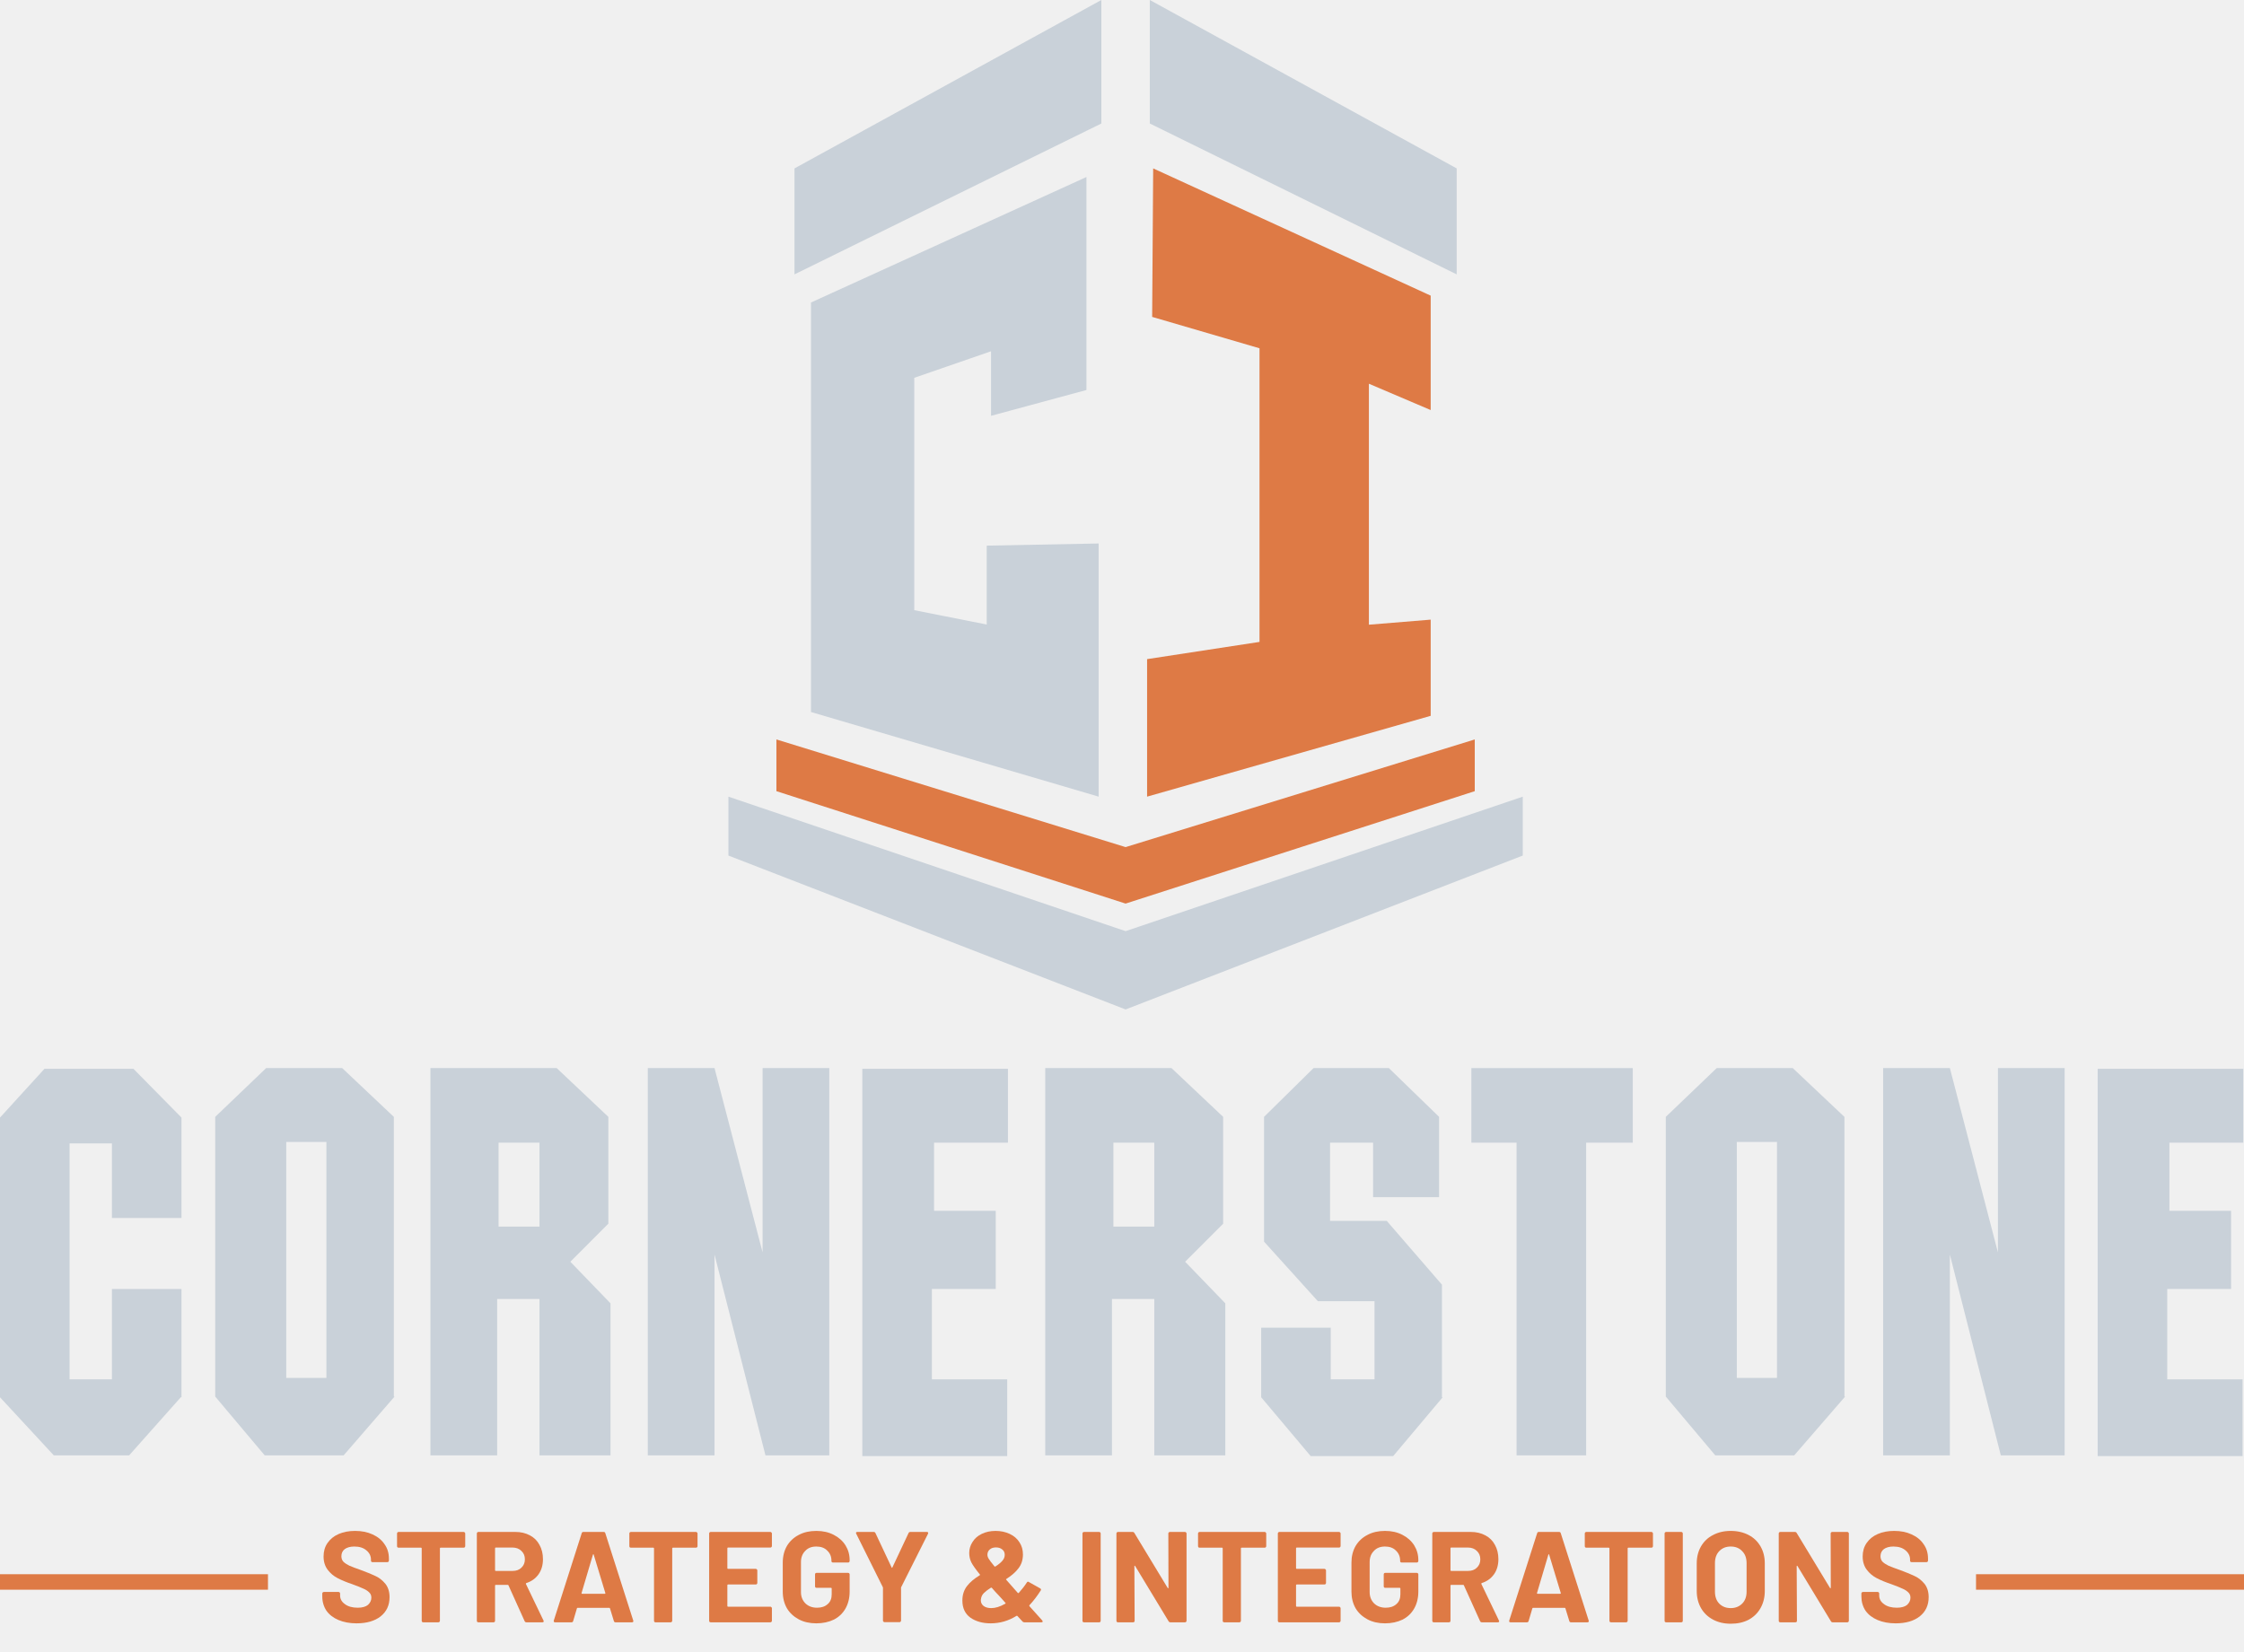
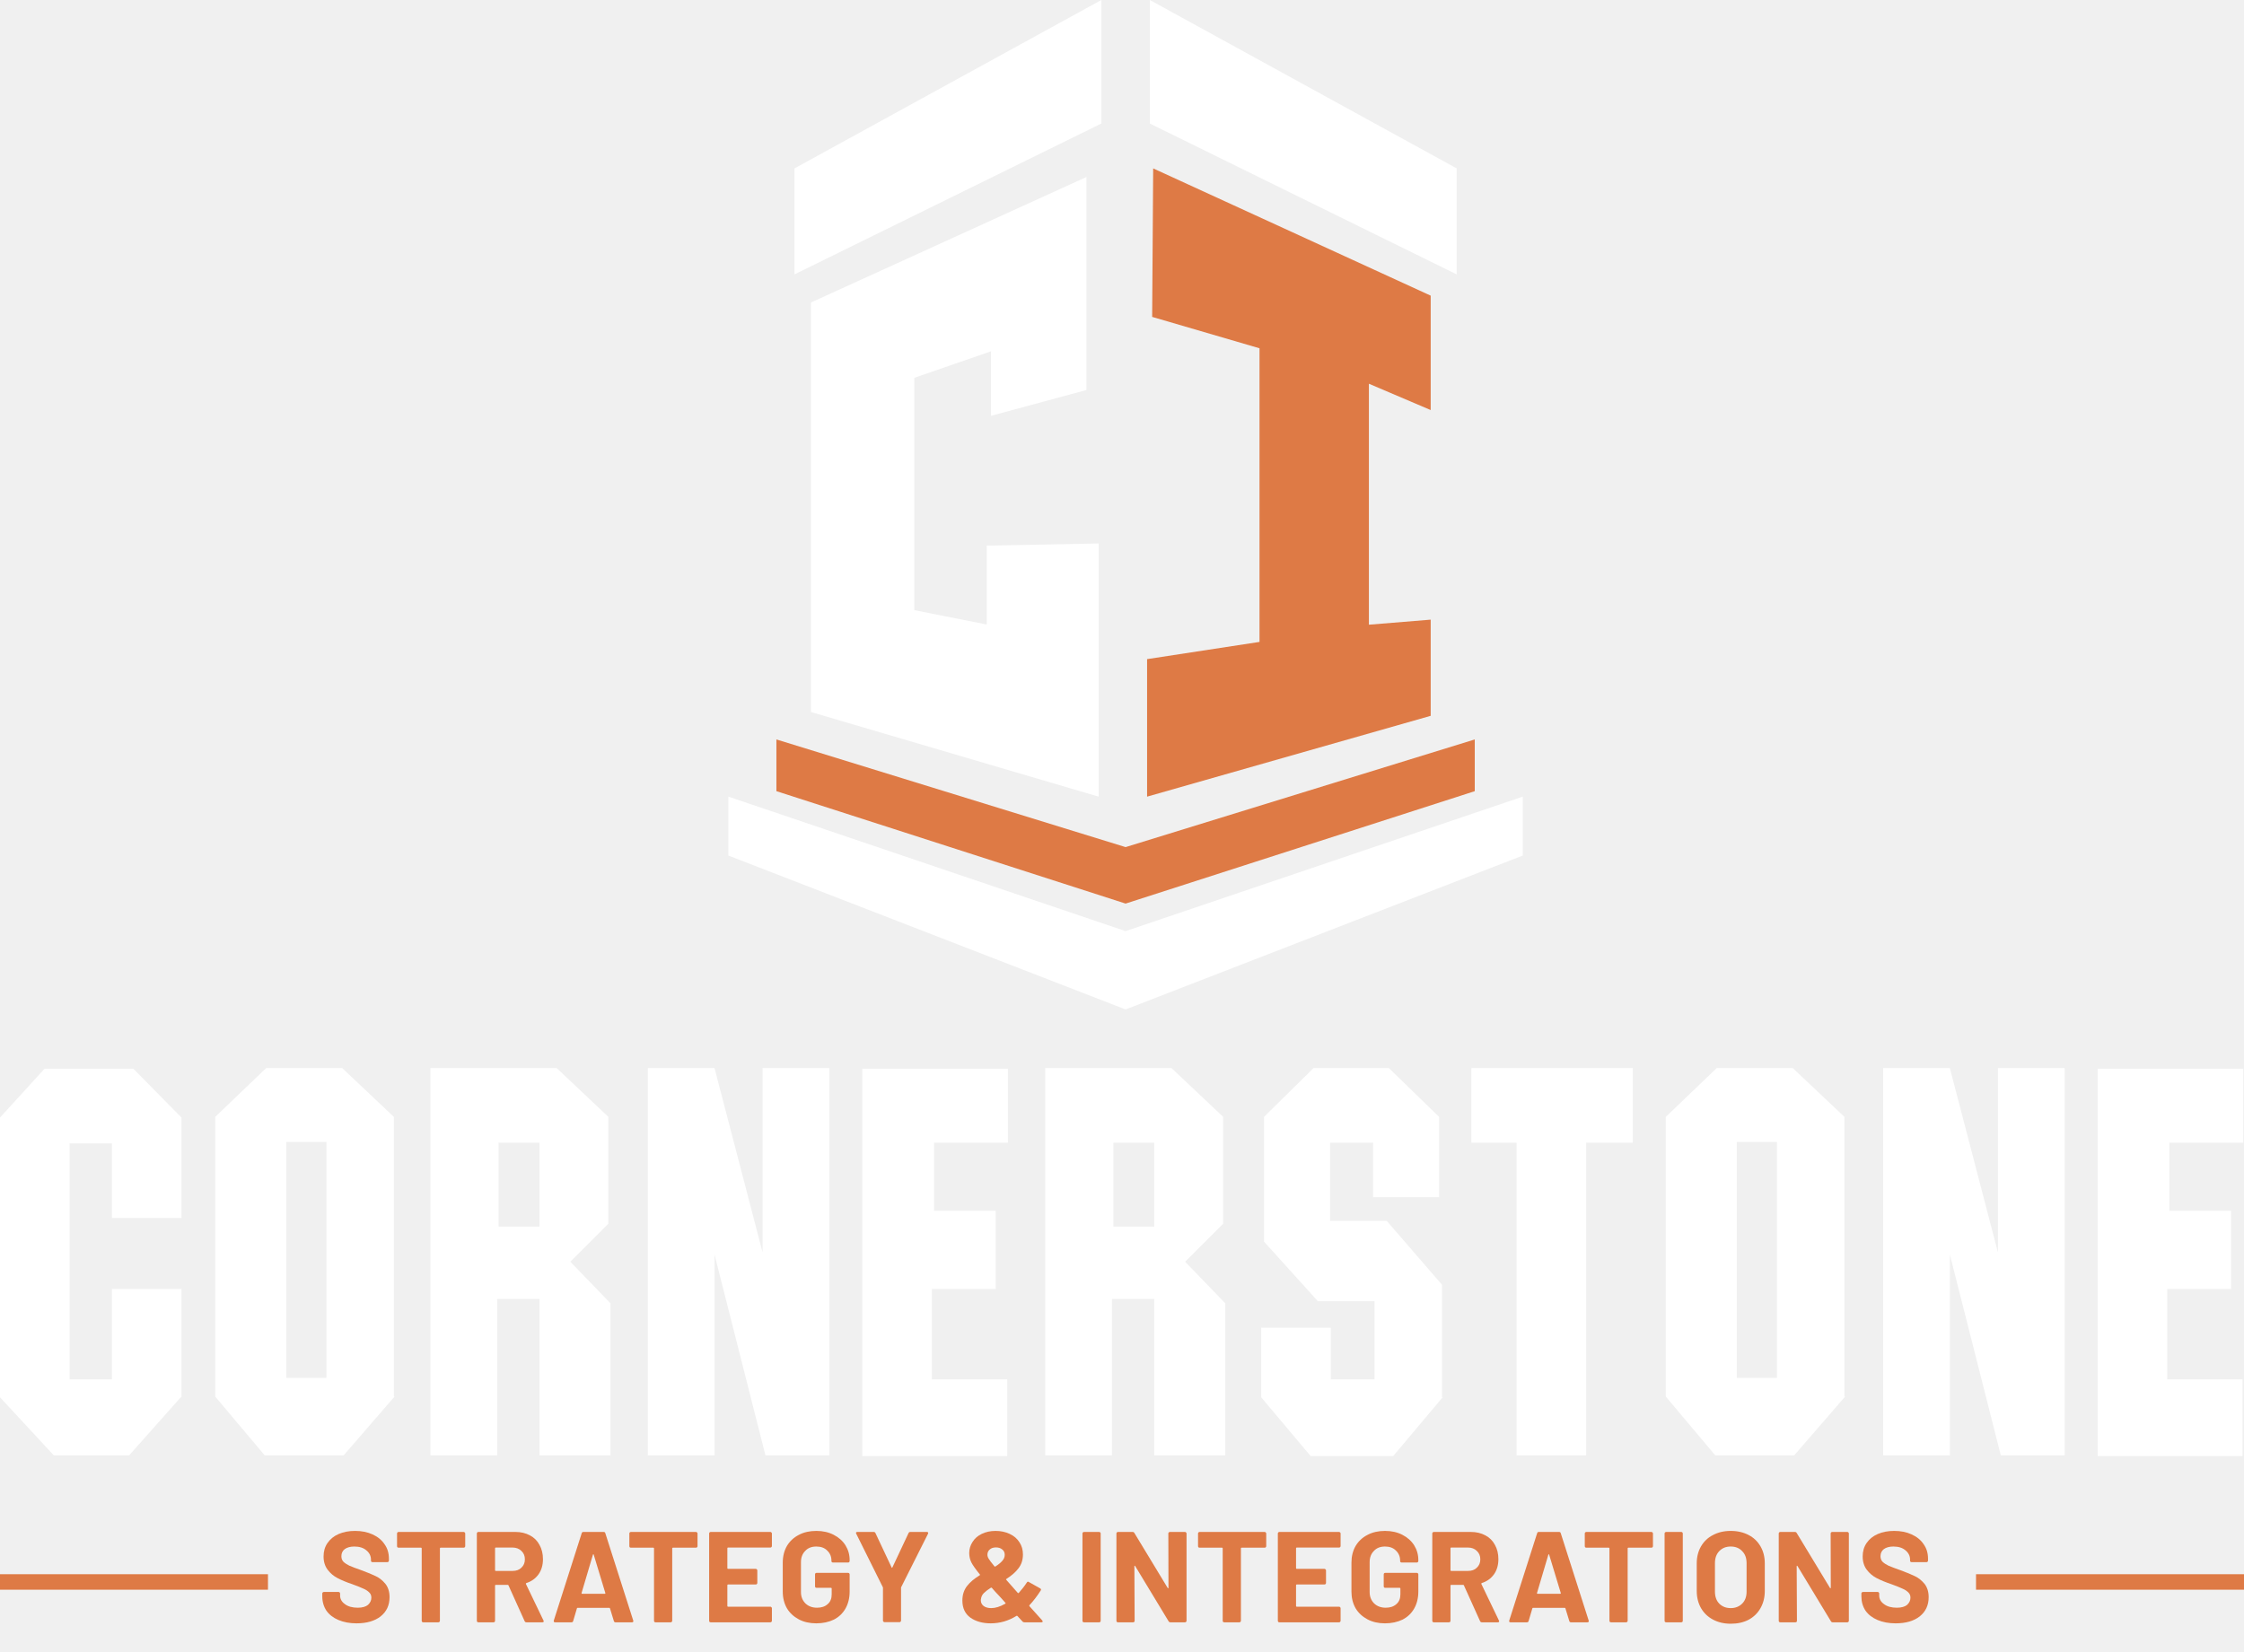
<svg xmlns="http://www.w3.org/2000/svg" xmlns:xlink="http://www.w3.org/1999/xlink" role="img" aria-label="Cornerstone Strategy &amp; Integrations" version="1.1" viewBox="23.10 59.12 312.80 230.26">
  <defs>
    <clipPath id="clip_1">
      <path transform="matrix(1,0,0,-1,0,360)" d="M0 360H360V0H0Z" />
    </clipPath>
    <clipPath id="clip_2">
      <path transform="matrix(1,0,0,-1,0,360)" d="M67.376 70.625H292.625V89.975H67.376Z" />
    </clipPath>
    <path id="font_3_119" d="M.301-.008C.248-.008 .201 .001 .161 .018 .121 .035 .09 .059 .068 .09 .047 .122 .036 .159 .036 .201V.223C.036 .226 .037 .229 .039 .231 .042 .234 .045 .235 .048 .235H.162C.165 .235 .168 .234 .171 .231 .173 .229 .174 .226 .174 .223V.208C.174 .181 .186 .159 .211 .141 .236 .122 .269 .113 .311 .113 .346 .113 .373 .121 .39 .135 .407 .151 .416 .169 .416 .191 .416 .207 .411 .22 .4 .231 .389 .242 .375 .252 .356 .26 .338 .269 .309 .28 .269 .295 .224 .31 .186 .326 .155 .342 .124 .358 .098 .38 .077 .408 .057 .435 .046 .469 .046 .51 .046 .55 .056 .585 .077 .615 .098 .645 .126 .668 .163 .684 .2 .7 .242 .708 .29 .708 .341 .708 .386 .699 .425 .681 .465 .663 .496 .638 .518 .605 .541 .573 .552 .536 .552 .493V.478C.552 .475 .551 .472 .548 .469 .546 .467 .543 .466 .54 .466H.425C.422 .466 .419 .467 .416 .469 .414 .472 .413 .475 .413 .478V.486C.413 .514 .401 .538 .378 .557 .355 .577 .324 .587 .284 .587 .253 .587 .228 .58 .21 .567 .193 .554 .184 .535 .184 .512 .184 .495 .189 .481 .199 .47 .21 .459 .225 .449 .245 .439 .266 .43 .297 .418 .34 .403 .387 .386 .424 .37 .451 .357 .479 .344 .503 .324 .525 .298 .546 .271 .557 .237 .557 .195 .557 .132 .534 .083 .488 .046 .442 .01 .38-.008 .301-.008Z" />
    <path id="font_3_125" d="M.544 .7C.547 .7 .55 .699 .552 .696 .555 .694 .556 .691 .556 .688V.59C.556 .587 .555 .584 .552 .581 .55 .579 .547 .578 .544 .578H.365C.362 .578 .36 .576 .36 .573V.012C.36 .009 .359 .006 .356 .003 .354 .001 .351 0 .348 0H.231C.228 0 .225 .001 .222 .003 .22 .006 .219 .009 .219 .012V.573C.219 .576 .217 .578 .214 .578H.04C.037 .578 .034 .579 .031 .581 .029 .584 .028 .587 .028 .59V.688C.028 .691 .029 .694 .031 .696 .034 .699 .037 .7 .04 .7H.544Z" />
    <path id="font_3_116" d="M.445 0C.438 0 .434 .003 .431 .009L.306 .286C.305 .289 .303 .29 .3 .29H.207C.204 .29 .202 .288 .202 .285V.012C.202 .009 .201 .006 .199 .003 .196 .001 .193 0 .19 0H.073C.07 0 .067 .001 .064 .003 .062 .006 .061 .009 .061 .012V.688C.061 .691 .062 .694 .064 .696 .067 .699 .07 .7 .073 .7H.359C.402 .7 .439 .691 .471 .674 .504 .657 .529 .632 .546 .6 .564 .568 .573 .531 .573 .489 .573 .444 .562 .405 .539 .372 .516 .34 .485 .317 .444 .304 .441 .303 .44 .3 .441 .297L.577 .014C.578 .011 .579 .009 .579 .008 .579 .003 .575 0 .568 0H.445M.207 .579C.204 .579 .202 .577 .202 .574V.403C.202 .4 .204 .398 .207 .398H.338C.366 .398 .389 .406 .406 .423 .424 .44 .433 .461 .433 .488 .433 .515 .424 .536 .406 .553 .389 .57 .366 .579 .338 .579H.207Z" />
    <path id="font_3_4" d="M.506 0C.499 0 .495 .003 .493 .01L.463 .108C.462 .111 .46 .112 .458 .112H.212C.21 .112 .208 .111 .207 .108L.178 .01C.176 .003 .172 0 .165 0H.038C.034 0 .031 .001 .029 .003 .027 .006 .027 .009 .028 .014L.244 .69C.246 .697 .25 .7 .257 .7H.414C.421 .7 .425 .697 .427 .69L.643 .014C.644 .013 .644 .011 .644 .009 .644 .003 .64 0 .633 0H.506M.243 .227C.242 .223 .244 .221 .247 .221H.423C.427 .221 .428 .223 .427 .227L.337 .524C.336 .527 .335 .528 .334 .527 .333 .527 .332 .526 .331 .524L.243 .227Z" />
    <path id="font_3_39" d="M.547 .591C.547 .588 .546 .585 .543 .582 .541 .58 .538 .579 .535 .579H.207C.204 .579 .202 .577 .202 .574V.419C.202 .416 .204 .414 .207 .414H.422C.425 .414 .428 .413 .43 .41 .433 .408 .434 .405 .434 .402V.305C.434 .302 .433 .299 .43 .296 .428 .294 .425 .293 .422 .293H.207C.204 .293 .202 .291 .202 .288V.126C.202 .123 .204 .121 .207 .121H.535C.538 .121 .541 .12 .543 .117 .546 .115 .547 .112 .547 .109V.012C.547 .009 .546 .006 .543 .003 .541 .001 .538 0 .535 0H.073C.07 0 .067 .001 .064 .003 .062 .006 .061 .009 .061 .012V.688C.061 .691 .062 .694 .064 .696 .067 .699 .07 .7 .073 .7H.535C.538 .7 .541 .699 .543 .696 .546 .694 .547 .691 .547 .688V.591Z" />
    <path id="font_3_58" d="M.307-.008C.256-.008 .21 .002 .171 .023 .132 .044 .101 .072 .079 .109 .058 .146 .047 .189 .047 .238V.462C.047 .511 .058 .554 .079 .591 .101 .628 .132 .657 .171 .677 .21 .698 .256 .708 .307 .708 .358 .708 .402 .698 .441 .678 .48 .658 .511 .631 .533 .596 .554 .562 .565 .524 .565 .482V.475C.565 .472 .564 .469 .561 .466 .559 .464 .556 .463 .553 .463H.436C.433 .463 .43 .464 .427 .466 .425 .469 .424 .472 .424 .475V.478C.424 .509 .413 .535 .392 .555 .371 .577 .342 .587 .307 .587 .271 .587 .242 .576 .221 .553 .199 .531 .188 .502 .188 .466V.234C.188 .198 .2 .169 .223 .146 .246 .124 .276 .113 .312 .113 .347 .113 .374 .122 .395 .141 .416 .159 .426 .184 .426 .217V.262C.426 .265 .424 .267 .421 .267H.309C.306 .267 .303 .268 .3 .27 .298 .273 .297 .276 .297 .279V.371C.297 .374 .298 .377 .3 .38 .303 .382 .306 .383 .309 .383H.553C.556 .383 .559 .382 .561 .38 .564 .377 .565 .374 .565 .371V.239C.565 .188 .554 .144 .533 .107 .512 .07 .482 .041 .443 .021 .404 .002 .358-.008 .307-.008Z" />
    <path id="font_3_154" d="M.25 .001C.247 .001 .244 .002 .242 .005 .239 .007 .238 .01 .238 .013V.266C.238 .269 .238 .271 .237 .272L.031 .686C.03 .689 .029 .691 .029 .692 .029 .697 .033 .7 .04 .7H.166C.173 .7 .177 .697 .18 .691L.305 .425C.307 .421 .309 .421 .311 .425L.436 .691C.439 .697 .443 .7 .45 .7H.578C.583 .7 .586 .699 .587 .696 .589 .694 .589 .691 .587 .686L.379 .272C.378 .271 .378 .269 .378 .266V.013C.378 .01 .377 .007 .374 .005 .372 .002 .369 .001 .366 .001H.25Z" />
    <path id="font_3_3" d="" />
    <path id="font_3_618" d="M.654 .015C.657 .011 .658 .008 .658 .007 .658 .002 .654 0 .647 0H.516C.51 0 .505 .002 .501 .007L.462 .049C.461 .051 .458 .051 .455 .05 .393 .011 .326-.008 .255-.008 .192-.008 .14 .007 .098 .036 .057 .066 .036 .11 .036 .168 .036 .213 .048 .25 .072 .281 .096 .312 .129 .339 .17 .364 .174 .367 .174 .369 .171 .371 .138 .412 .116 .443 .105 .465 .094 .488 .089 .512 .089 .537 .089 .568 .098 .597 .115 .623 .132 .65 .155 .67 .186 .685 .217 .7 .253 .708 .293 .708 .334 .708 .37 .7 .402 .685 .435 .67 .46 .648 .478 .62 .496 .593 .505 .561 .505 .526 .505 .485 .494 .449 .471 .419 .448 .388 .416 .361 .377 .336 .374 .334 .373 .332 .376 .329L.465 .228C.468 .225 .47 .225 .473 .228 .498 .256 .519 .283 .535 .308 .539 .315 .544 .317 .551 .312L.638 .263C.645 .259 .647 .254 .643 .247 .615 .203 .586 .165 .555 .132 .553 .13 .554 .127 .557 .123L.654 .015M.296 .58C.276 .58 .26 .575 .248 .564 .236 .554 .23 .54 .23 .523 .23 .514 .233 .503 .24 .492 .247 .481 .261 .461 .284 .434 .285 .431 .288 .431 .291 .432 .315 .447 .333 .462 .345 .476 .358 .49 .364 .506 .364 .523 .364 .54 .358 .554 .345 .564 .332 .575 .316 .58 .296 .58M.26 .11C.292 .11 .328 .121 .368 .144 .372 .147 .372 .149 .369 .151L.338 .186 .315 .211C.3 .226 .283 .245 .264 .267 .263 .269 .26 .269 .257 .268 .233 .253 .215 .239 .202 .226 .189 .213 .182 .197 .18 .18 .179 .178 .179 .175 .179 .17 .179 .152 .186 .138 .201 .126 .216 .115 .236 .11 .26 .11Z" />
    <path id="font_3_65" d="M.073 0C.07 0 .067 .001 .064 .003 .062 .006 .061 .009 .061 .012V.688C.061 .691 .062 .694 .064 .696 .067 .699 .07 .7 .073 .7H.19C.193 .7 .196 .699 .199 .696 .201 .694 .202 .691 .202 .688V.012C.202 .009 .201 .006 .199 .003 .196 .001 .193 0 .19 0H.073Z" />
    <path id="font_3_85" d="M.463 .688C.463 .691 .464 .694 .466 .696 .469 .699 .472 .7 .475 .7H.592C.595 .7 .598 .699 .6 .696 .603 .694 .604 .691 .604 .688V.012C.604 .009 .603 .006 .6 .003 .598 .001 .595 0 .592 0H.479C.472 0 .468 .003 .465 .008L.206 .436C.205 .438 .203 .439 .202 .438 .201 .438 .2 .437 .2 .434L.202 .012C.202 .009 .201 .006 .199 .003 .196 .001 .193 0 .19 0H.073C.07 0 .067 .001 .064 .003 .062 .006 .061 .009 .061 .012V.688C.061 .691 .062 .694 .064 .696 .067 .699 .07 .7 .073 .7H.186C.193 .7 .197 .697 .2 .692L.458 .266C.459 .264 .461 .263 .462 .264 .463 .264 .464 .265 .464 .268L.463 .688Z" />
    <path id="font_3_90" d="M.31-.011C.258-.011 .212-0 .173 .021 .133 .042 .102 .072 .08 .11 .058 .149 .047 .193 .047 .243V.457C.047 .506 .058 .55 .08 .588 .102 .626 .133 .656 .173 .676 .212 .697 .258 .708 .31 .708 .363 .708 .409 .697 .449 .676 .488 .656 .519 .626 .541 .588 .563 .55 .574 .506 .574 .457V.243C.574 .193 .563 .149 .541 .11 .519 .071 .488 .041 .449 .02 .409-.001 .363-.011 .31-.011M.31 .11C.347 .11 .376 .122 .399 .145 .422 .168 .433 .199 .433 .238V.458C.433 .497 .422 .528 .399 .551 .377 .575 .347 .587 .31 .587 .273 .587 .244 .575 .221 .551 .199 .528 .188 .497 .188 .458V.238C.188 .199 .199 .168 .221 .145 .244 .122 .273 .11 .31 .11Z" />
  </defs>
  <g>
    <g>
      <path transform="matrix(1,0,0,-1,23.1001,279.7002)" stroke-width="2.16" stroke-linecap="butt" stroke-miterlimit="10" stroke-linejoin="miter" fill="none" stroke="#de7a45" d="M0 0H37.354" />
      <path transform="matrix(1,0,0,-1,298.5459,279.7002)" stroke-width="2.16" stroke-linecap="butt" stroke-miterlimit="10" stroke-linejoin="miter" fill="none" stroke="#de7a45" d="M0 0H37.354" />
    </g>
    <g>
-       <path transform="matrix(1,0,0,-1,136.1445,101.2998)" d="M0 0 38.4 17.5V-12.2L25.1-15.8V-6.8L14.4-10.5V-42.9L24.5-44.9V-33.9L40.1-33.6V-68.9L0-57.1Z" fill="#c9d1d9" />
+       <path transform="matrix(1,0,0,-1,136.1445,101.2998)" d="M0 0 38.4 17.5V-12.2L25.1-15.8V-6.8L14.4-10.5V-42.9L24.5-44.9V-33.9L40.1-33.6V-68.9L0-57.1Z" fill="#ffffff" />
      <path transform="matrix(1,0,0,-1,183.8457,82.6001)" d="M0 0 38.683-17.742V-33.695L30.07-30.025V-63.625L38.683-62.919V-76.331L-.848-87.6V-68.425L14.823-66.024V-25.083L-.142-20.707Z" fill="#de7a45" />
-       <path transform="matrix(1,0,0,-1,180,188.9541)" d="M0 0 55.366 18.754V10.541L0-10.918-55.366 10.541V18.754Z" fill="#c9d1d9" />
+       <path transform="matrix(1,0,0,-1,180,188.9541)" d="M0 0 55.366 18.754V10.541L0-10.918-55.366 10.541V18.754Z" fill="#ffffff" />
      <path transform="matrix(1,0,0,-1,180,185.1113)" d="M0 0 48.672 15.675V22.887L0 7.875-48.672 22.887V15.675Z" fill="#de7a45" />
-       <path transform="matrix(1,0,0,-1,176.623,59.11911)" d="M0 0-42.776-23.481V-38.259L0-17.223Z" fill="#c9d1d9" fill-rule="evenodd" />
-       <path transform="matrix(1,0,0,-1,183.377,59.11911)" d="M0 0 42.776-23.481V-38.259L0-17.223Z" fill="#c9d1d9" fill-rule="evenodd" />
-       <path transform="matrix(1,0,0,-1,48.2998,253.9482)" d="M0 0-7.2-8.101H-17.7L-25.2 0V39L-19 45.8H-6.6L.1 39V25H-9.6V35.399H-15.5V2.5H-9.6V15.1H.1V0Z" fill="#c9d1d9" />
-       <path transform="matrix(1,0,0,-1,0,360)" d="M68.6 141.651H63V108.752H68.6ZM78.1 106.151 71 97.951H60L53.1 106.151V145.151L60.2 151.951H70.8L78 145.151V106.151Z" fill="#c9d1d9" />
-       <path transform="matrix(1,0,0,-1,0,360)" d="M98.3 141.552H92.6V129.852H98.3ZM108.2 97.951H98.3V119.752H92.4V97.951H83.1V151.951H100.7L107.9 145.151V130.252L102.6 124.951 108.2 119.151Z" fill="#c9d1d9" />
-       <path transform="matrix(1,0,0,-1,138.7002,262.0488)" d="M0 0H-8.9L-16 28V0H-25.3V54H-16L-9.3 28.301V54H0Z" fill="#c9d1d9" />
-       <path transform="matrix(1,0,0,-1,163.7002,218.4482)" d="M0 0H-10.4V-9.5H-1.8V-20.4H-10.7V-33H-.2V-43.7H-20.4V10.3H-.1V0Z" fill="#c9d1d9" />
-       <path transform="matrix(1,0,0,-1,0,360)" d="M184 141.552H178.3V129.852H184ZM193.9 97.951H184V119.752H178.1V97.951H168.8V151.951H186.4L193.6 145.151V130.252L188.3 124.951 193.9 119.151Z" fill="#c9d1d9" />
-       <path transform="matrix(1,0,0,-1,224.2002,253.9482)" d="M0 0-6.9-8.2H-18.4L-25.3 0V9.7H-15.601V2.5H-9.5V13.399H-17.4L-24.9 21.7V39.1L-18 45.899H-7.5L-.5 39.1V27.899H-9.7V35.5H-15.7V24.6H-7.8L-.101 15.7V0Z" fill="#c9d1d9" />
-       <path transform="matrix(1,0,0,-1,250.5996,218.4482)" d="M0 0H-6.399V-43.601H-16.1V0H-22.399V10.399H.101V0Z" fill="#c9d1d9" />
-       <path transform="matrix(1,0,0,-1,0,360)" d="M270.8 141.651H265.2V108.752H270.8ZM280.3 106.151 273.2 97.951H262.2L255.3 106.151V145.151L262.4 151.951H273L280.2 145.151V106.151Z" fill="#c9d1d9" />
-       <path transform="matrix(1,0,0,-1,310.9004,262.0488)" d="M0 0H-8.9L-16 28V0H-25.301V54H-16L-9.301 28.301V54H0Z" fill="#c9d1d9" />
-       <path transform="matrix(1,0,0,-1,335.9004,218.4482)" d="M0 0H-10.4V-9.5H-1.801V-20.4H-10.7V-33H-.2V-43.7H-20.4V10.3H-.101V0Z" fill="#c9d1d9" />
+       <path transform="matrix(1,0,0,-1,176.623,59.11911)" d="M0 0-42.776-23.481V-38.259L0-17.223Z" fill="#ffffff" fill-rule="evenodd" />
+       <path transform="matrix(1,0,0,-1,183.377,59.11911)" d="M0 0 42.776-23.481V-38.259L0-17.223Z" fill="#ffffff" fill-rule="evenodd" />
+       <path transform="matrix(1,0,0,-1,48.2998,253.9482)" d="M0 0-7.2-8.101H-17.7L-25.2 0V39L-19 45.8H-6.6L.1 39V25H-9.6V35.399H-15.5V2.5H-9.6V15.1H.1V0Z" fill="#ffffff" />
+       <path transform="matrix(1,0,0,-1,0,360)" d="M68.6 141.651H63V108.752H68.6ZM78.1 106.151 71 97.951H60L53.1 106.151V145.151L60.2 151.951H70.8L78 145.151V106.151Z" fill="#ffffff" />
+       <path transform="matrix(1,0,0,-1,0,360)" d="M98.3 141.552H92.6V129.852H98.3ZM108.2 97.951H98.3V119.752H92.4V97.951H83.1V151.951H100.7L107.9 145.151V130.252L102.6 124.951 108.2 119.151Z" fill="#ffffff" />
+       <path transform="matrix(1,0,0,-1,138.7002,262.0488)" d="M0 0H-8.9L-16 28V0H-25.3V54H-16L-9.3 28.301V54H0Z" fill="#ffffff" />
+       <path transform="matrix(1,0,0,-1,163.7002,218.4482)" d="M0 0H-10.4V-9.5H-1.8V-20.4H-10.7V-33H-.2V-43.7H-20.4V10.3H-.1V0Z" fill="#ffffff" />
+       <path transform="matrix(1,0,0,-1,0,360)" d="M184 141.552H178.3V129.852H184ZM193.9 97.951H184V119.752H178.1V97.951H168.8V151.951H186.4L193.6 145.151V130.252L188.3 124.951 193.9 119.151Z" fill="#ffffff" />
+       <path transform="matrix(1,0,0,-1,224.2002,253.9482)" d="M0 0-6.9-8.2H-18.4L-25.3 0V9.7H-15.601V2.5H-9.5V13.399H-17.4L-24.9 21.7V39.1L-18 45.899H-7.5L-.5 39.1V27.899H-9.7V35.5H-15.7V24.6H-7.8L-.101 15.7V0Z" fill="#ffffff" />
+       <path transform="matrix(1,0,0,-1,250.5996,218.4482)" d="M0 0H-6.399V-43.601H-16.1V0H-22.399V10.399H.101V0Z" fill="#ffffff" />
+       <path transform="matrix(1,0,0,-1,0,360)" d="M270.8 141.651H265.2V108.752H270.8ZM280.3 106.151 273.2 97.951H262.2L255.3 106.151V145.151L262.4 151.951H273L280.2 145.151V106.151Z" fill="#ffffff" />
+       <path transform="matrix(1,0,0,-1,310.9004,262.0488)" d="M0 0H-8.9L-16 28V0H-25.301V54H-16L-9.301 28.301V54H0Z" fill="#ffffff" />
+       <path transform="matrix(1,0,0,-1,335.9004,218.4482)" d="M0 0H-10.4V-9.5H-1.801V-20.4H-10.7V-33H-.2V-43.7H-20.4V10.3H-.101V0Z" fill="#ffffff" />
    </g>
    <g>
      <g clip-path="url(#clip_1)">
        <g>
          <g clip-path="url(#clip_2)">
            <use data-text="S" xlink:href="#font_3_119" transform="matrix(18,0,0,-18,67.3755,285.3252)" fill="#de7a45" />
            <use data-text="T" xlink:href="#font_3_125" transform="matrix(18,0,0,-18,77.94151,285.3252)" fill="#de7a45" />
            <use data-text="R" xlink:href="#font_3_116" transform="matrix(18,0,0,-18,88.47151,285.3252)" fill="#de7a45" />
            <use data-text="A" xlink:href="#font_3_4" transform="matrix(18,0,0,-18,99.7935,285.3252)" fill="#de7a45" />
            <use data-text="T" xlink:href="#font_3_125" transform="matrix(18,0,0,-18,110.3235,285.3252)" fill="#de7a45" />
            <use data-text="E" xlink:href="#font_3_39" transform="matrix(18,0,0,-18,120.8535,285.3252)" fill="#de7a45" />
            <use data-text="G" xlink:href="#font_3_58" transform="matrix(18,0,0,-18,131.3655,285.3252)" fill="#de7a45" />
            <use data-text="Y" xlink:href="#font_3_154" transform="matrix(18,0,0,-18,141.8955,285.3252)" fill="#de7a45" />
            <use data-text=" " xlink:href="#font_3_3" transform="matrix(18,0,0,-18,153.0015,285.3252)" fill="#de7a45" />
            <use data-text="&amp;" xlink:href="#font_3_618" transform="matrix(18,0,0,-18,156.6015,285.3252)" fill="#de7a45" />
            <use data-text=" " xlink:href="#font_3_3" transform="matrix(18,0,0,-18,169.2915,285.3252)" fill="#de7a45" />
            <use data-text="I" xlink:href="#font_3_65" transform="matrix(18,0,0,-18,172.8915,285.3252)" fill="#de7a45" />
            <use data-text="N" xlink:href="#font_3_85" transform="matrix(18,0,0,-18,177.6255,285.3252)" fill="#de7a45" />
            <use data-text="T" xlink:href="#font_3_125" transform="matrix(18,0,0,-18,189.5955,285.3252)" fill="#de7a45" />
            <use data-text="E" xlink:href="#font_3_39" transform="matrix(18,0,0,-18,200.1255,285.3252)" fill="#de7a45" />
            <use data-text="G" xlink:href="#font_3_58" transform="matrix(18,0,0,-18,210.6376,285.3252)" fill="#de7a45" />
            <use data-text="R" xlink:href="#font_3_116" transform="matrix(18,0,0,-18,221.6535,285.3252)" fill="#de7a45" />
            <use data-text="A" xlink:href="#font_3_4" transform="matrix(18,0,0,-18,232.9756,285.3252)" fill="#de7a45" />
            <use data-text="T" xlink:href="#font_3_125" transform="matrix(18,0,0,-18,243.5056,285.3252)" fill="#de7a45" />
            <use data-text="I" xlink:href="#font_3_65" transform="matrix(18,0,0,-18,254.0356,285.3252)" fill="#de7a45" />
            <use data-text="O" xlink:href="#font_3_90" transform="matrix(18,0,0,-18,258.7696,285.3252)" fill="#de7a45" />
            <use data-text="N" xlink:href="#font_3_85" transform="matrix(18,0,0,-18,269.9476,285.3252)" fill="#de7a45" />
            <use data-text="S" xlink:href="#font_3_119" transform="matrix(18,0,0,-18,281.9176,285.3252)" fill="#de7a45" />
          </g>
        </g>
      </g>
    </g>
  </g>
</svg>
